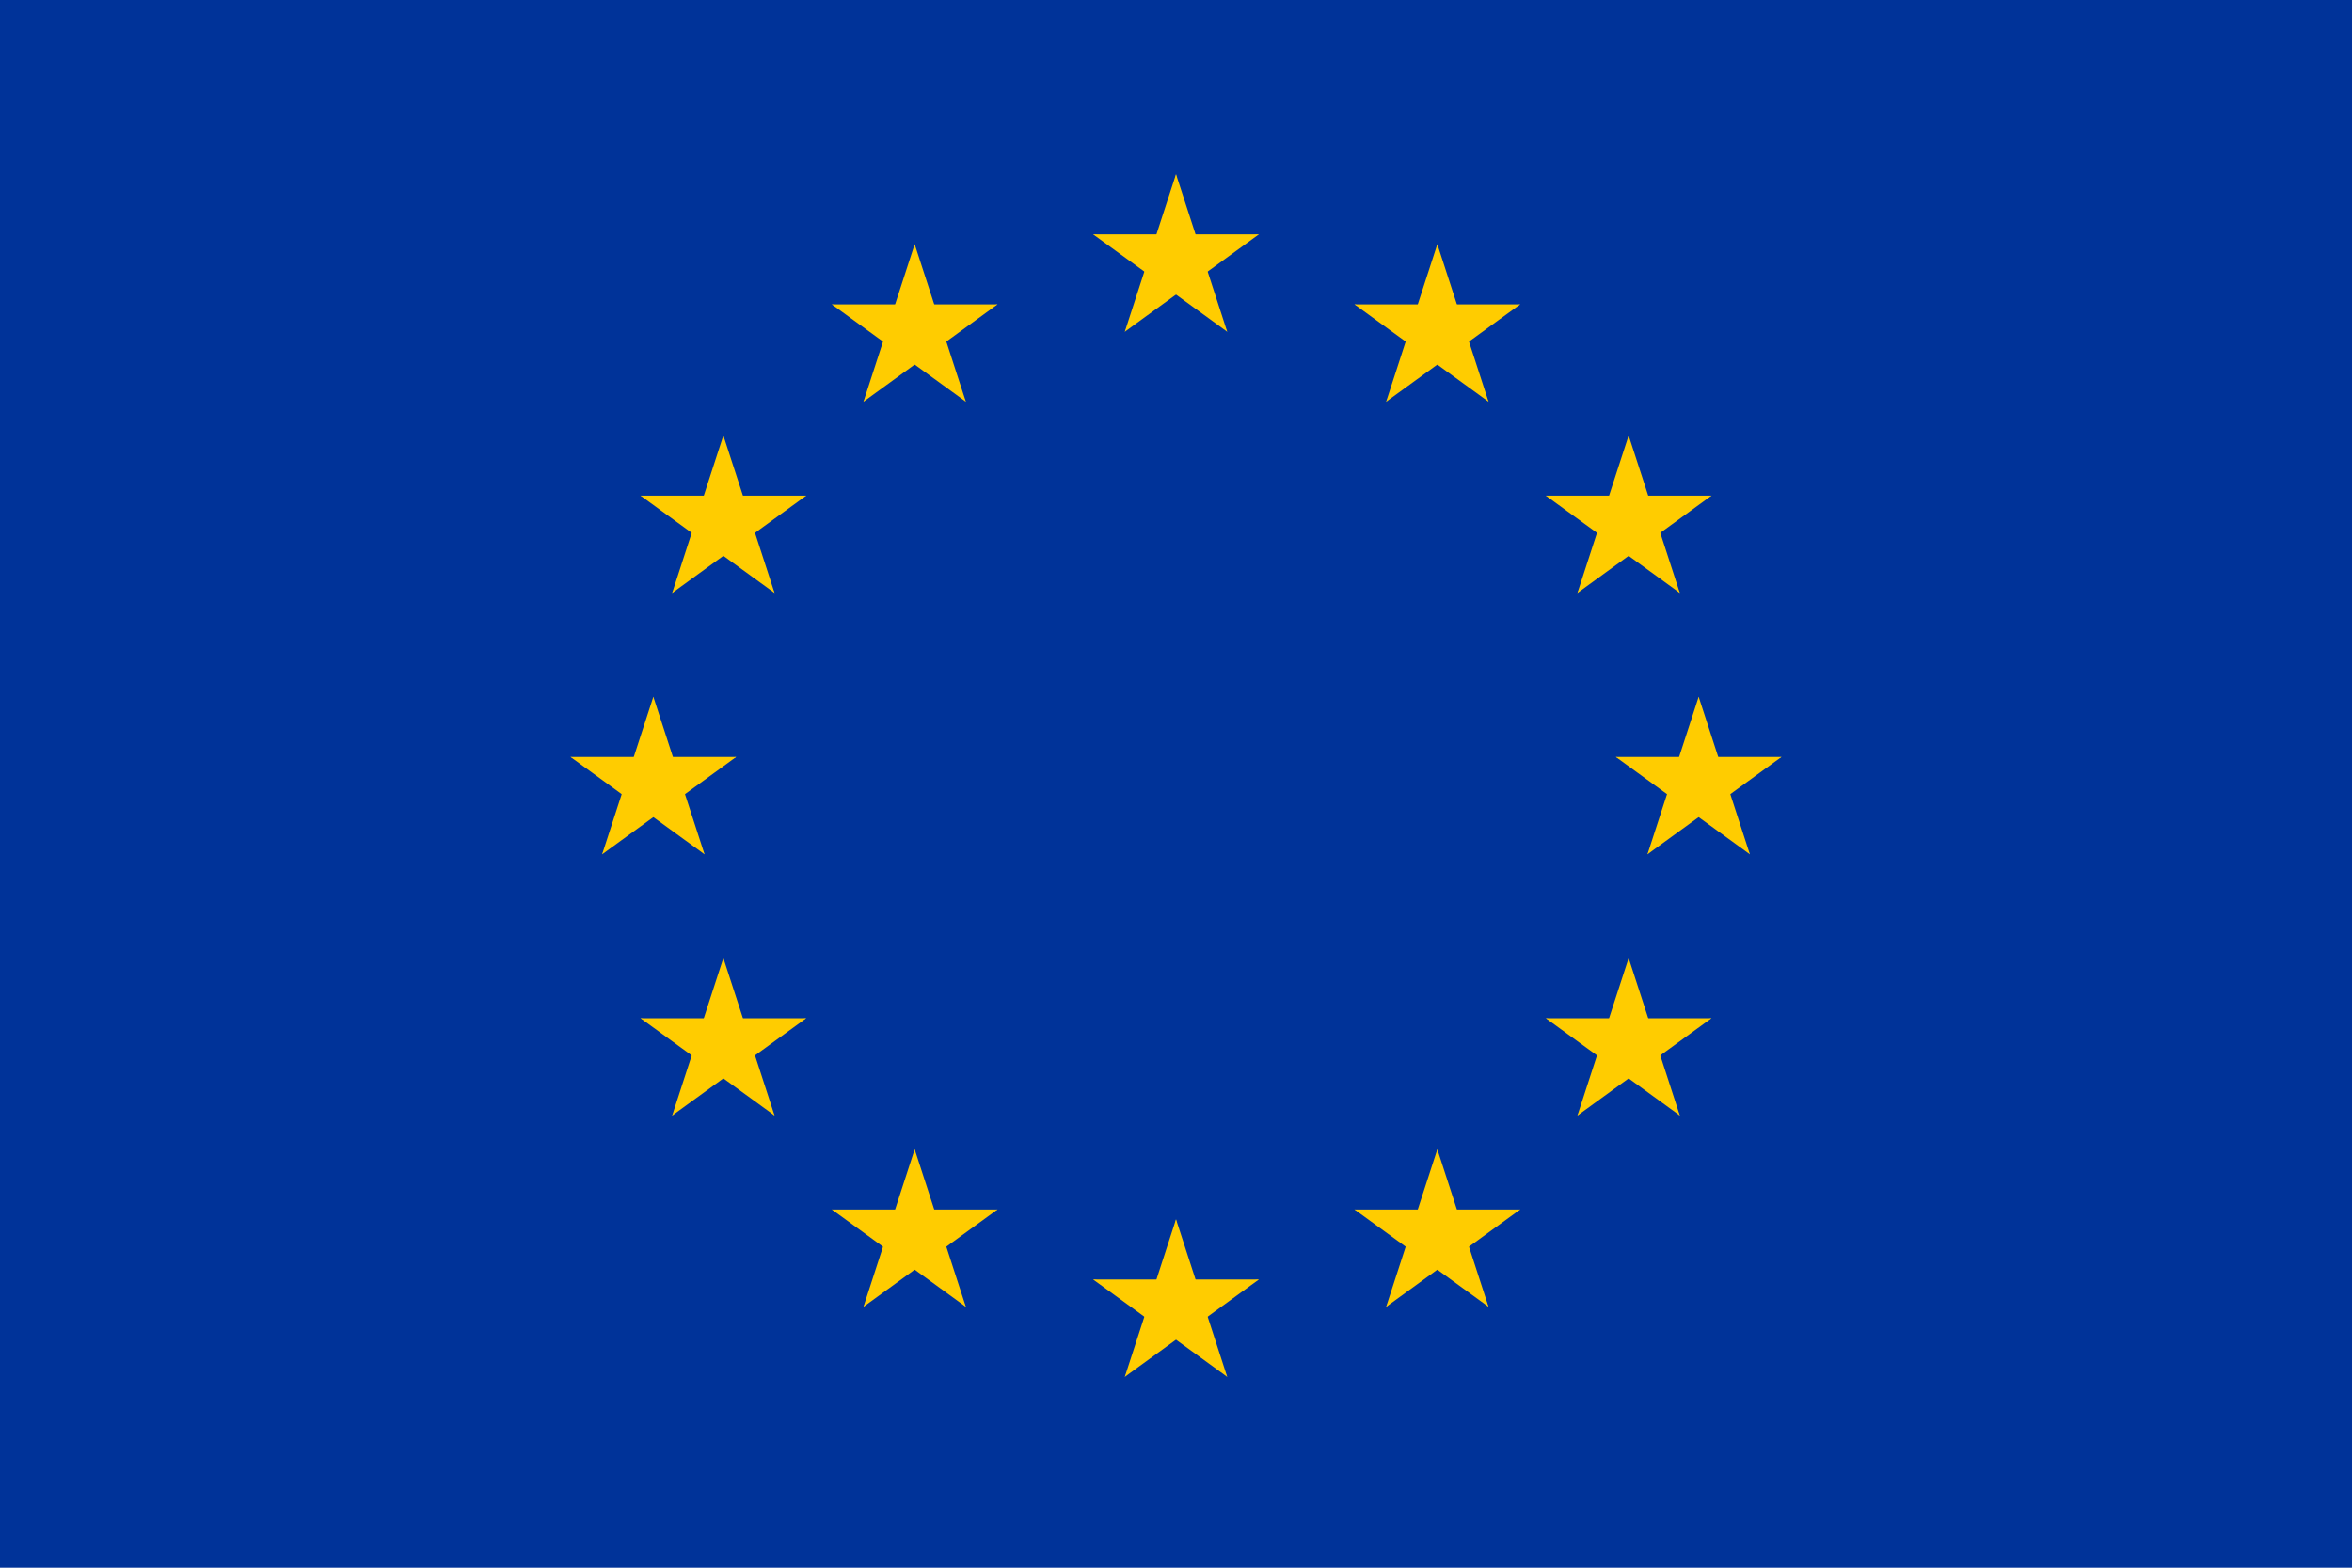
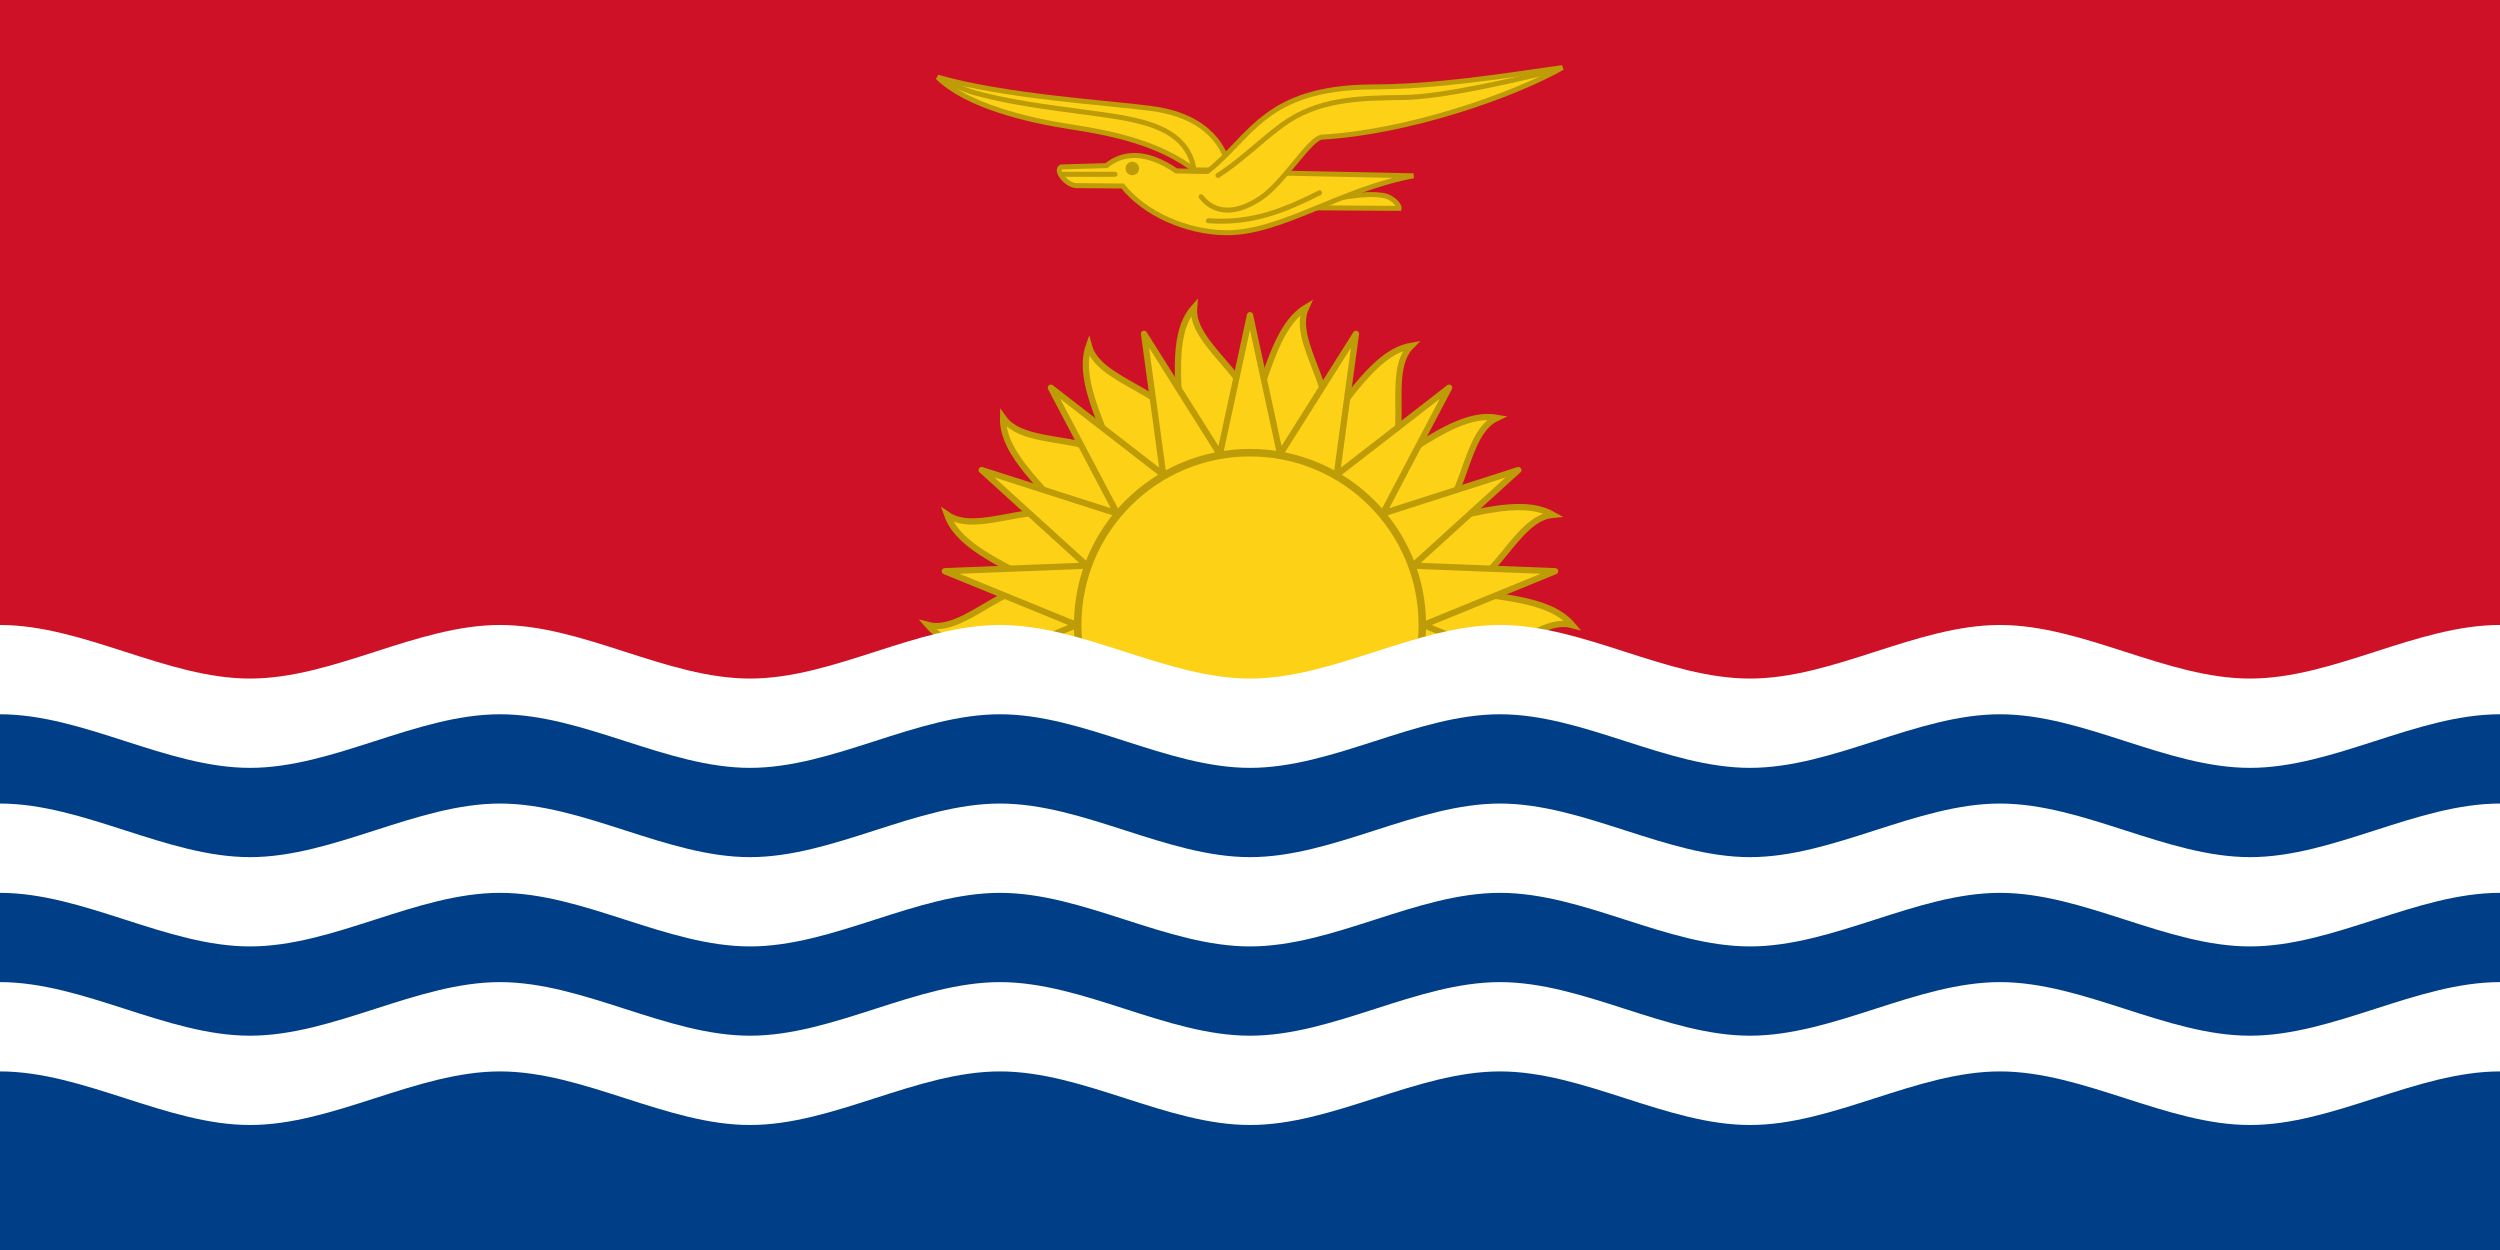
- <svg xmlns="http://www.w3.org/2000/svg" xmlns:xlink="http://www.w3.org/1999/xlink" viewBox="0 0 810 540">
-   <defs>
-     <g id="s">
-       <g id="c">
-         <path id="t" d="M0,0v1h0.5z" transform="translate(0,-1)rotate(18)" />
-         <use xlink:href="#t" transform="scale(-1,1)" />
-       </g>
-       <g id="a">
-         <use xlink:href="#c" transform="rotate(72)" />
-         <use xlink:href="#c" transform="rotate(144)" />
-       </g>
-       <use xlink:href="#a" transform="scale(-1,1)" />
-     </g>
-   </defs>
-   <rect fill="#039" width="810" height="540" />
-   <g fill="#fc0" transform="scale(30)translate(13.5,9)">
-     <use xlink:href="#s" y="-6" />
-     <use xlink:href="#s" y="6" />
-     <g id="l">
-       <use xlink:href="#s" x="-6" />
-       <use xlink:href="#s" transform="rotate(150)translate(0,6)rotate(66)" />
-       <use xlink:href="#s" transform="rotate(120)translate(0,6)rotate(24)" />
-       <use xlink:href="#s" transform="rotate(60)translate(0,6)rotate(12)" />
-       <use xlink:href="#s" transform="rotate(30)translate(0,6)rotate(42)" />
-     </g>
-     <use xlink:href="#l" transform="scale(-1,1)" />
+ <svg xmlns="http://www.w3.org/2000/svg" xmlns:xlink="http://www.w3.org/1999/xlink" viewBox="0 0 600 300">
+   <rect width="600" height="300" fill="#ce1126" />
+   <g fill="#fcd116" stroke="#bd9c08" stroke-width="1.2">
+     <path stroke-width="1.5" d="M349.39,141.29c8.76,2.35,22.01,1.76,27.96,8.71-8.75-2.35-19.55,11.81-27.96,8.71,7.43,5.2-108.04,0-98.78,0-8.76-2.35-22.01-1.76-27.96-8.71,8.75,2.35,19.55-11.81,27.96-8.71-7.43-5.2-20.31-9.23-23.3-17.75,7.43,5.2,22.54-4.44,29.26,1.38-5.2-7.42-16.07-15.57-15.83-24.64,5.2,7.43,22.71,3.45,27.02,11.3-2.34-8.76-9.41-20.05-6.44-28.57,2.35,8.758,19.98,10.933,21.53,19.86,0.79-9.031-2.4-22.103,3.72-29.049-0.79,9.033,15.13,17.097,13.43,26.026,3.83-8.217,5.95-21.492,13.43-26.026-3.83,8.218,8.67,21.199,3.72,29.049,6.41-6.409,12.6-18.286,21.53-19.86-6.41,6.411,0.42,22.74-6.44,28.57,8.21-3.83,17.91-12.877,27.02-11.3-8.22,3.83-7.41,21.54-15.83,24.64,9.04-0.79,21.17-5.91,29.26-1.38-9.03,0.79-14.04,17.75-23.3,17.75z" />
+     <path stroke-width="1.5" stroke-linejoin="round" d="M258.36,150l-31.59-12.91,34.1-1.33-25.27-22.94,32.5,10.42-15.9-30.198,26.98,20.898-4.61-33.809,18.2,28.869,7.23-33.353,7.23,33.353,18.2-28.869-4.61,33.809,26.97-20.898-15.89,30.198,32.49-10.42-25.26,22.94,34.09,1.33-31.58,12.91,31.58,12.91h-146.45l31.59-12.91z" />
+     <circle stroke-width="1.8" cx="300" cy="150" r="41.358" />
+     <path d="M313.6,49.862l22.18,0.147c0.14-0.938-1.9-2.805-3.65-3.078-5.61-0.882-9.82,0.936-16.64,1.006l-1.89,1.925z" />
+     <path d="M269.43,44.643c5.21,6.58,15.31,11.153,24.95,11.213,13,0.08,27.42-10.441,44.85-13.662l-56.91-1.172c-7.37-5.045-12.96-4.405-16.77-1.277l-10.88,0.329c-1.54,0.839,1.27,4.343,3.55,4.471l11.21,0.098z" />
+     <path d="M295.16,40.868c-2.07-9.518-9.71-13.62-18.89-14.837-10.61-1.406-35.02-2.847-51.24-7.505,7.02,6.901,21.71,10.346,31.92,11.904,10.81,1.65,21.33,4.054,29.67,10.351l8.54,0.087z" />
+     <path stroke-linecap="round" d="M288.27,47.221c3.39,4.354,8.65,4.108,14.31,0.309,5.64-3.786,11.77-14.447,14.73-14.622,20.69-1.202,45.72-9.936,57.66-16.681-15.14,2.143-30.14,4.573-45.41,4.633-26.05,0.104-29.13,11.968-39.75,20.286" />
+     <path fill="none" stroke-linecap="round" d="M292.31,42.103c5.55-3.536,10.06-8.151,15.26-12.006,8.61-6.382,18.55-6.569,29.23-6.701,9.46-0.116,26.04-4.069,35.04-6.178" />
+     <path fill="none" d="M286.53,40.436c-1.63-8.511-9.6-11.065-19.66-12.594-10.95-1.663-22.12-2.589-33.04-5.607-2.71-0.748-5.23-2.07-7.85-3.105" />
+     <path fill="none" stroke-linecap="round" d="M290.02,52.983c10.28,0.754,17.91-2.336,26.68-6.706" />
+     <path fill="none" stroke-linecap="round" d="M254.63,41.831h12.96" />
+     <circle fill="#bd9c08" stroke="none" cx="271.75" cy="40.437" r="1.62" />
  </g>
+   <rect fill="#003f87" width="600" height="135" y="165" />
+   <path id="w" fill="#fff" d="M0,257.14c20,0,40,12.86,60,12.86s40-12.86,60-12.86,40,12.86,60,12.86,40-12.86,60-12.86,40,12.86,60,12.86,40-12.86,60-12.86,40,12.86,60,12.86,40-12.86,60-12.86,40,12.86,60,12.86,40-12.86,60-12.86v-21.43c-20,0-40,12.86-60,12.86s-40-12.86-60-12.86-40,12.86-60,12.86-40-12.86-60-12.86-40,12.86-60,12.86-40-12.86-60-12.86-40,12.86-60,12.86-40-12.86-60-12.86-40,12.86-60,12.86-40-12.86-60-12.86v21.43z" />
+   <use xlink:href="#w" y="-42.857" />
+   <use xlink:href="#w" y="-85.714" />
</svg>
